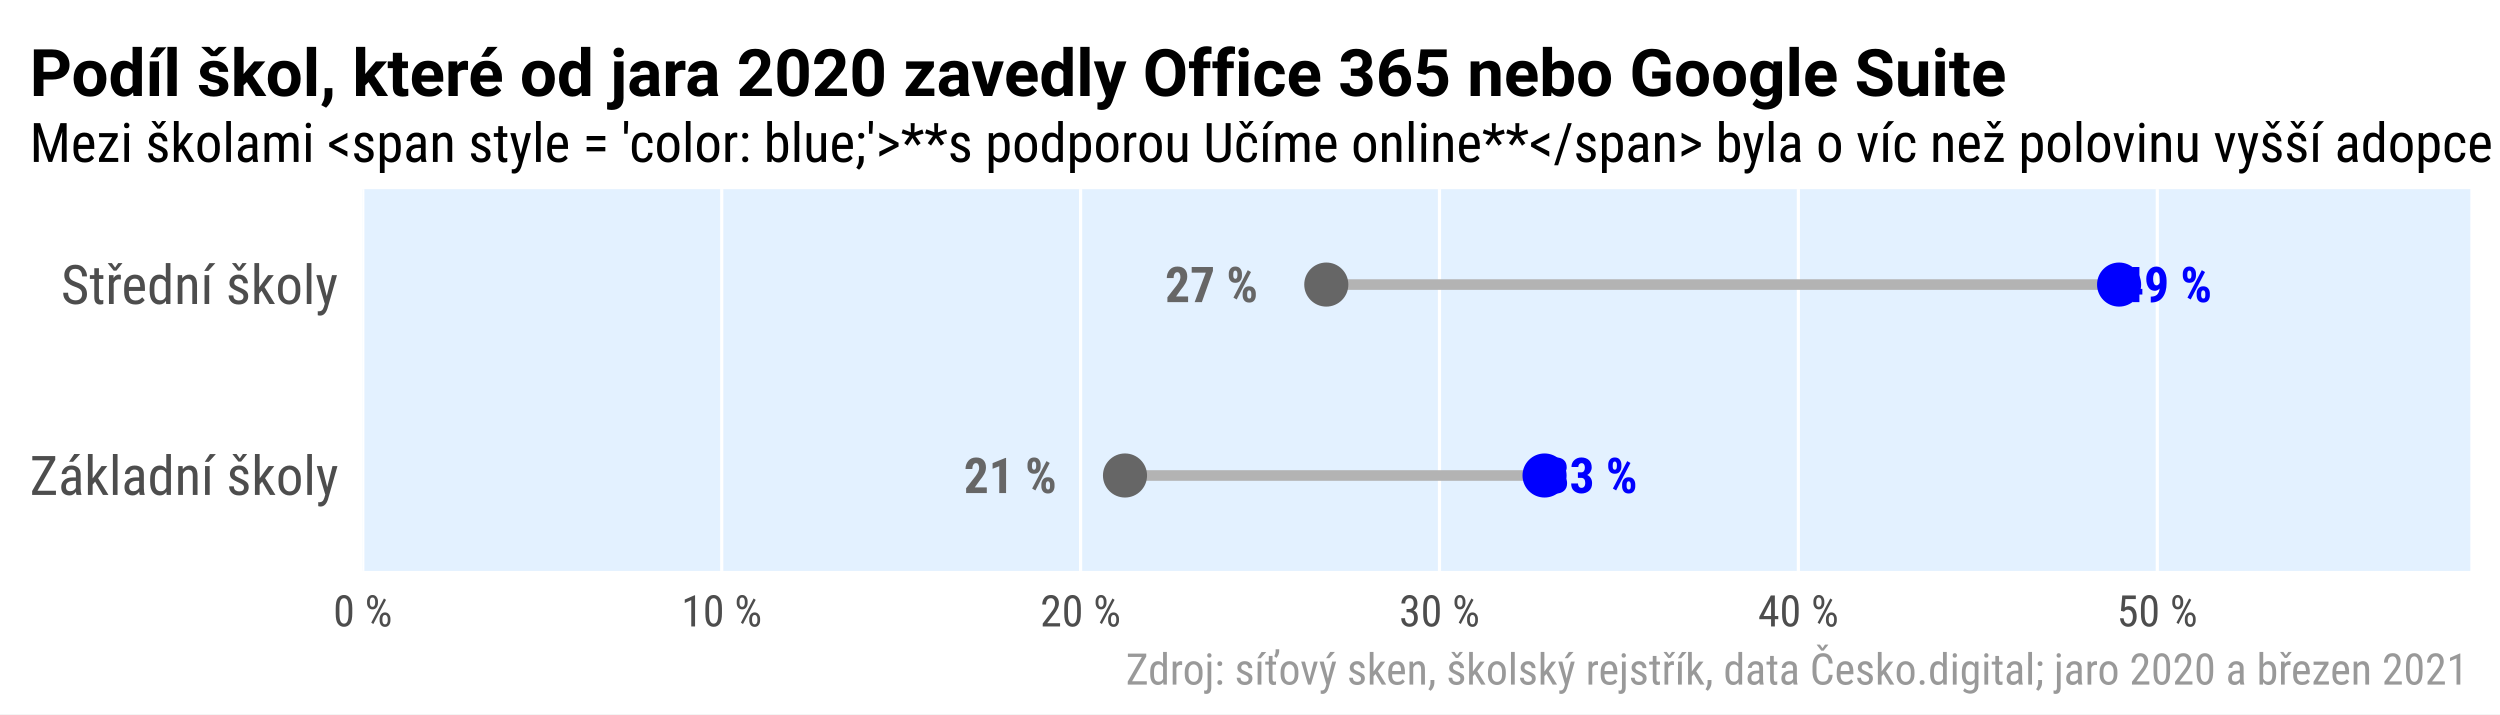
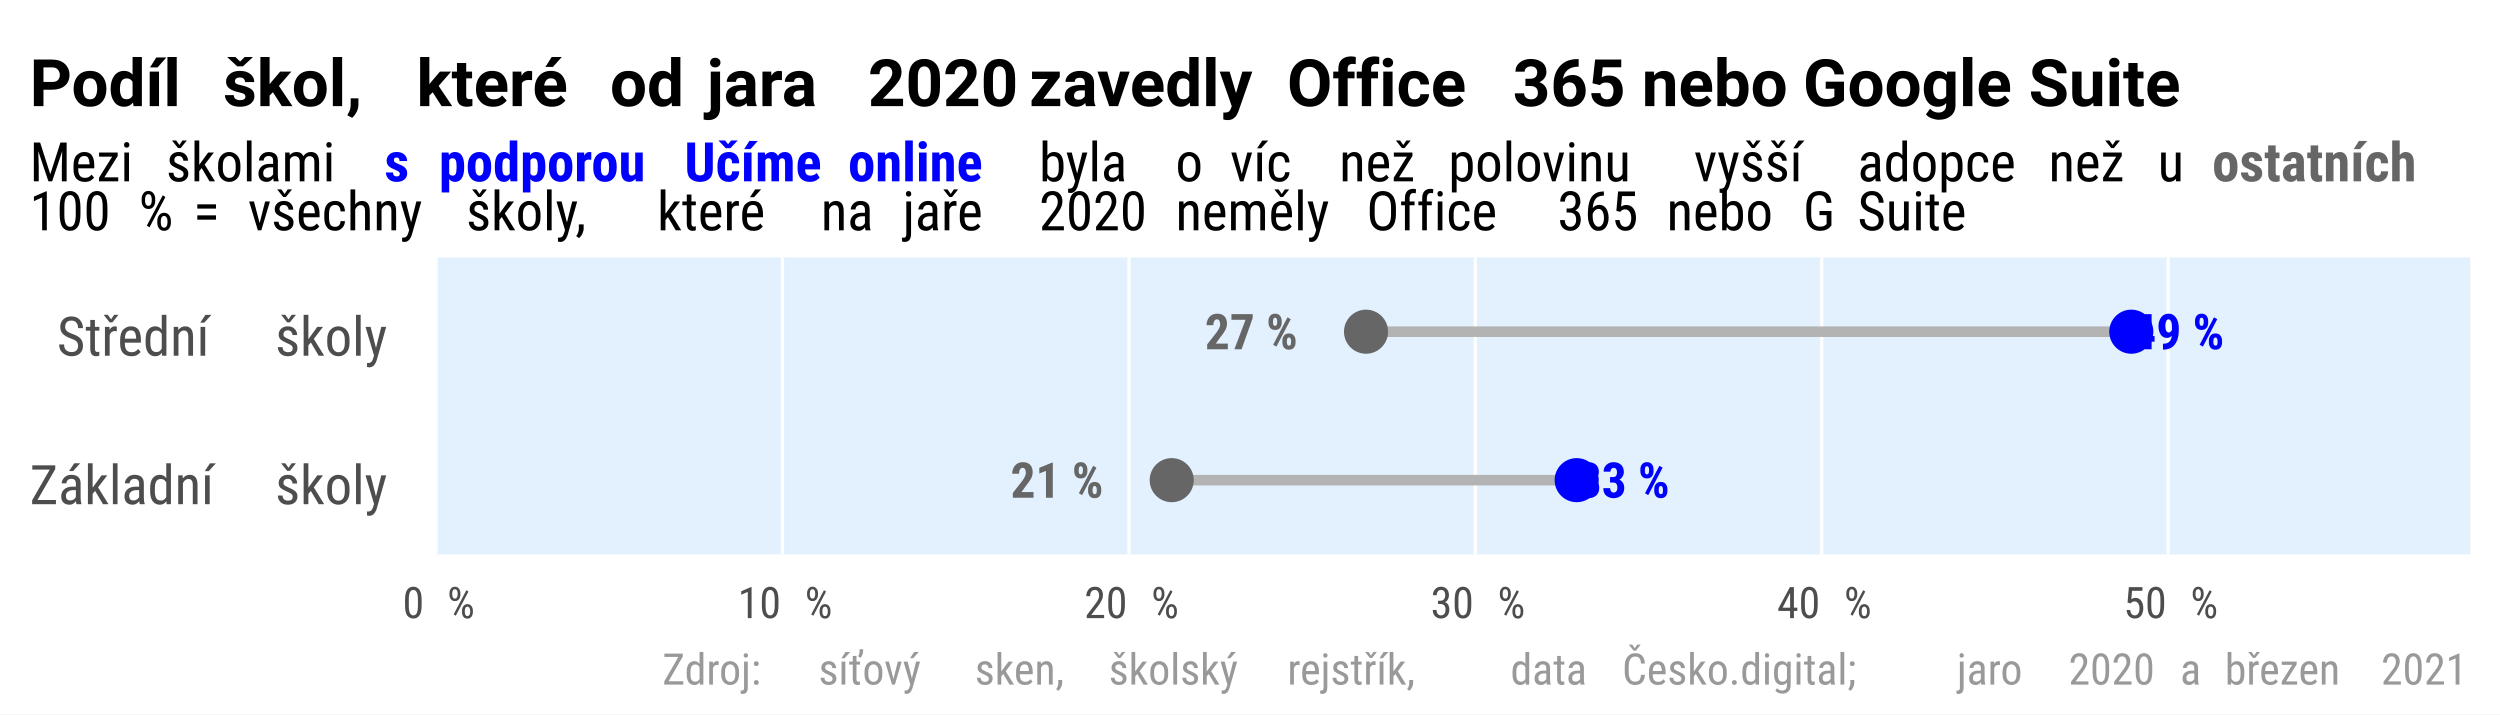
<svg xmlns="http://www.w3.org/2000/svg" viewBox="0 0 504.00 144.00">
  <defs>
    <style type="text/css">
    line, polyline, polygon, path, rect, circle {
      fill: none;
      stroke: #000000;
      stroke-linecap: round;
      stroke-linejoin: round;
      stroke-miterlimit: 10.00;
    }
  </style>
  </defs>
  <rect width="100%" height="100%" style="stroke: none; fill: #FFFFFF;" />
  <defs>
-     <clipPath id="cpNzMuMTR8NDk4LjAyfDExNS4xMHwzOC4xMw==">
-       <rect x="73.14" y="38.13" width="424.88" height="76.97" />
+     <clipPath id="cpODcuOTF8NDk4LjAyfDExMS43N3w1MS45MA==">
+       <rect x="87.91" y="51.90" width="410.11" height="59.87" />
    </clipPath>
  </defs>
-   <rect x="73.14" y="38.13" width="424.88" height="76.97" style="stroke-width: 1.07; stroke: none; fill: #E3F1FF;" clip-path="url(#cpNzMuMTR8NDk4LjAyfDExNS4xMHwzOC4xMw==)" />
-   <polyline points="73.14,115.10 73.14,38.13 " style="stroke-width: 0.64; stroke: #FFFFFF; stroke-linecap: butt;" clip-path="url(#cpNzMuMTR8NDk4LjAyfDExNS4xMHwzOC4xMw==)" />
-   <polyline points="145.50,115.10 145.50,38.13 " style="stroke-width: 0.64; stroke: #FFFFFF; stroke-linecap: butt;" clip-path="url(#cpNzMuMTR8NDk4LjAyfDExNS4xMHwzOC4xMw==)" />
-   <polyline points="217.85,115.10 217.85,38.13 " style="stroke-width: 0.64; stroke: #FFFFFF; stroke-linecap: butt;" clip-path="url(#cpNzMuMTR8NDk4LjAyfDExNS4xMHwzOC4xMw==)" />
-   <polyline points="290.20,115.10 290.20,38.13 " style="stroke-width: 0.64; stroke: #FFFFFF; stroke-linecap: butt;" clip-path="url(#cpNzMuMTR8NDk4LjAyfDExNS4xMHwzOC4xMw==)" />
-   <polyline points="362.55,115.10 362.55,38.13 " style="stroke-width: 0.64; stroke: #FFFFFF; stroke-linecap: butt;" clip-path="url(#cpNzMuMTR8NDk4LjAyfDExNS4xMHwzOC4xMw==)" />
-   <polyline points="434.91,115.10 434.91,38.13 " style="stroke-width: 0.64; stroke: #FFFFFF; stroke-linecap: butt;" clip-path="url(#cpNzMuMTR8NDk4LjAyfDExNS4xMHwzOC4xMw==)" />
-   <line x1="427.21" y1="57.37" x2="267.38" y2="57.37" style="stroke-width: 2.13; stroke: #B3B3B3; stroke-linecap: butt;" clip-path="url(#cpNzMuMTR8NDk4LjAyfDExNS4xMHwzOC4xMw==)" />
-   <line x1="311.38" y1="95.86" x2="226.80" y2="95.86" style="stroke-width: 2.13; stroke: #B3B3B3; stroke-linecap: butt;" clip-path="url(#cpNzMuMTR8NDk4LjAyfDExNS4xMHwzOC4xMw==)" />
-   <circle cx="267.38" cy="57.37" r="4.09" style="stroke-width: 0.71; stroke: #666666; fill: #666666;" clip-path="url(#cpNzMuMTR8NDk4LjAyfDExNS4xMHwzOC4xMw==)" />
-   <circle cx="226.80" cy="95.86" r="4.09" style="stroke-width: 0.71; stroke: #666666; fill: #666666;" clip-path="url(#cpNzMuMTR8NDk4LjAyfDExNS4xMHwzOC4xMw==)" />
-   <circle cx="427.21" cy="57.37" r="4.09" style="stroke-width: 0.71; stroke: #0000FF; fill: #0000FF;" clip-path="url(#cpNzMuMTR8NDk4LjAyfDExNS4xMHwzOC4xMw==)" />
-   <circle cx="311.38" cy="95.86" r="4.09" style="stroke-width: 0.71; stroke: #0000FF; fill: #0000FF;" clip-path="url(#cpNzMuMTR8NDk4LjAyfDExNS4xMHwzOC4xMw==)" />
-   <g clip-path="url(#cpNzMuMTR8NDk4LjAyfDExNS4xMHwzOC4xMw==)">
-     <text x="234.88" y="60.91" style="font-size: 9.96px; font-weight: bold; fill: #666666; font-family: Roboto Condensed;" textLength="32.50px" lengthAdjust="spacingAndGlyphs">   27 %   </text>
-   </g>
-   <g clip-path="url(#cpNzMuMTR8NDk4LjAyfDExNS4xMHwzOC4xMw==)">
-     <text x="194.30" y="99.40" style="font-size: 9.96px; font-weight: bold; fill: #666666; font-family: Roboto Condensed;" textLength="32.50px" lengthAdjust="spacingAndGlyphs">   21 %   </text>
-   </g>
-   <g clip-path="url(#cpNzMuMTR8NDk4LjAyfDExNS4xMHwzOC4xMw==)">
-     <text x="427.21" y="60.91" style="font-size: 9.96px; font-weight: bold; fill: #0000FF; font-family: Roboto Condensed;" textLength="32.50px" lengthAdjust="spacingAndGlyphs">   49 %   </text>
-   </g>
-   <g clip-path="url(#cpNzMuMTR8NDk4LjAyfDExNS4xMHwzOC4xMw==)">
-     <text x="311.38" y="99.40" style="font-size: 9.96px; font-weight: bold; fill: #0000FF; font-family: Roboto Condensed;" textLength="32.50px" lengthAdjust="spacingAndGlyphs">   33 %   </text>
+   <rect x="87.91" y="51.90" width="410.11" height="59.87" style="stroke-width: 1.07; stroke: none; fill: #E3F1FF;" clip-path="url(#cpODcuOTF8NDk4LjAyfDExMS43N3w1MS45MA==)" />
+   <polyline points="87.91,111.77 87.91,51.90 " style="stroke-width: 0.64; stroke: #FFFFFF; stroke-linecap: butt;" clip-path="url(#cpODcuOTF8NDk4LjAyfDExMS43N3w1MS45MA==)" />
+   <polyline points="157.75,111.77 157.75,51.90 " style="stroke-width: 0.64; stroke: #FFFFFF; stroke-linecap: butt;" clip-path="url(#cpODcuOTF8NDk4LjAyfDExMS43N3w1MS45MA==)" />
+   <polyline points="227.59,111.77 227.59,51.90 " style="stroke-width: 0.64; stroke: #FFFFFF; stroke-linecap: butt;" clip-path="url(#cpODcuOTF8NDk4LjAyfDExMS43N3w1MS45MA==)" />
+   <polyline points="297.42,111.77 297.42,51.90 " style="stroke-width: 0.64; stroke: #FFFFFF; stroke-linecap: butt;" clip-path="url(#cpODcuOTF8NDk4LjAyfDExMS43N3w1MS45MA==)" />
+   <polyline points="367.26,111.77 367.26,51.90 " style="stroke-width: 0.64; stroke: #FFFFFF; stroke-linecap: butt;" clip-path="url(#cpODcuOTF8NDk4LjAyfDExMS43N3w1MS45MA==)" />
+   <polyline points="437.10,111.77 437.10,51.90 " style="stroke-width: 0.64; stroke: #FFFFFF; stroke-linecap: butt;" clip-path="url(#cpODcuOTF8NDk4LjAyfDExMS43N3w1MS45MA==)" />
+   <line x1="429.67" y1="66.87" x2="275.39" y2="66.87" style="stroke-width: 2.13; stroke: #B3B3B3; stroke-linecap: butt;" clip-path="url(#cpODcuOTF8NDk4LjAyfDExMS43N3w1MS45MA==)" />
+   <line x1="317.86" y1="96.80" x2="236.22" y2="96.80" style="stroke-width: 2.13; stroke: #B3B3B3; stroke-linecap: butt;" clip-path="url(#cpODcuOTF8NDk4LjAyfDExMS43N3w1MS45MA==)" />
+   <circle cx="275.39" cy="66.87" r="4.09" style="stroke-width: 0.71; stroke: #666666; fill: #666666;" clip-path="url(#cpODcuOTF8NDk4LjAyfDExMS43N3w1MS45MA==)" />
+   <circle cx="236.22" cy="96.80" r="4.09" style="stroke-width: 0.71; stroke: #666666; fill: #666666;" clip-path="url(#cpODcuOTF8NDk4LjAyfDExMS43N3w1MS45MA==)" />
+   <circle cx="429.67" cy="66.87" r="4.09" style="stroke-width: 0.71; stroke: #0000FF; fill: #0000FF;" clip-path="url(#cpODcuOTF8NDk4LjAyfDExMS43N3w1MS45MA==)" />
+   <circle cx="317.86" cy="96.80" r="4.09" style="stroke-width: 0.71; stroke: #0000FF; fill: #0000FF;" clip-path="url(#cpODcuOTF8NDk4LjAyfDExMS43N3w1MS45MA==)" />
+   <g clip-path="url(#cpODcuOTF8NDk4LjAyfDExMS43N3w1MS45MA==)">
+     <text x="242.89" y="70.41" style="font-size: 9.96px; font-weight: bold; fill: #666666; font-family: Roboto Condensed;" textLength="32.50px" lengthAdjust="spacingAndGlyphs">   27 %   </text>
+   </g>
+   <g clip-path="url(#cpODcuOTF8NDk4LjAyfDExMS43N3w1MS45MA==)">
+     <text x="203.72" y="100.34" style="font-size: 9.96px; font-weight: bold; fill: #666666; font-family: Roboto Condensed;" textLength="32.50px" lengthAdjust="spacingAndGlyphs">   21 %   </text>
+   </g>
+   <g clip-path="url(#cpODcuOTF8NDk4LjAyfDExMS43N3w1MS45MA==)">
+     <text x="429.67" y="70.41" style="font-size: 9.96px; font-weight: bold; fill: #0000FF; font-family: Roboto Condensed;" textLength="32.50px" lengthAdjust="spacingAndGlyphs">   49 %   </text>
+   </g>
+   <g clip-path="url(#cpODcuOTF8NDk4LjAyfDExMS43N3w1MS45MA==)">
+     <text x="317.86" y="100.34" style="font-size: 9.96px; font-weight: bold; fill: #0000FF; font-family: Roboto Condensed;" textLength="32.50px" lengthAdjust="spacingAndGlyphs">   33 %   </text>
  </g>
  <defs>
    <clipPath id="cpMC4wMHw1MDQuMDB8MTQ0LjAwfDAuMDA=">
      <rect x="0.00" y="0.00" width="504.00" height="144.00" />
    </clipPath>
  </defs>
  <g clip-path="url(#cpMC4wMHw1MDQuMDB8MTQ0LjAwfDAuMDA=)">
-     <text x="5.98" y="99.77" style="font-size: 11.00px; fill: #4D4D4D; font-family: Roboto Condensed;" textLength="62.23px" lengthAdjust="spacingAndGlyphs">Základní školy</text>
-   </g>
-   <g clip-path="url(#cpMC4wMHw1MDQuMDB8MTQ0LjAwfDAuMDA=)">
-     <text x="12.29" y="61.28" style="font-size: 11.00px; fill: #4D4D4D; font-family: Roboto Condensed;" textLength="55.92px" lengthAdjust="spacingAndGlyphs">Střední školy</text>
-   </g>
-   <g clip-path="url(#cpMC4wMHw1MDQuMDB8MTQ0LjAwfDAuMDA=)">
-     <text x="67.18" y="126.29" style="font-size: 8.80px; fill: #4D4D4D; font-family: Roboto Condensed;" textLength="11.93px" lengthAdjust="spacingAndGlyphs">0 %</text>
-   </g>
-   <g clip-path="url(#cpMC4wMHw1MDQuMDB8MTQ0LjAwfDAuMDA=)">
-     <text x="137.36" y="126.29" style="font-size: 8.80px; fill: #4D4D4D; font-family: Roboto Condensed;" textLength="16.27px" lengthAdjust="spacingAndGlyphs">10 %</text>
-   </g>
-   <g clip-path="url(#cpMC4wMHw1MDQuMDB8MTQ0LjAwfDAuMDA=)">
-     <text x="209.71" y="126.29" style="font-size: 8.80px; fill: #4D4D4D; font-family: Roboto Condensed;" textLength="16.27px" lengthAdjust="spacingAndGlyphs">20 %</text>
-   </g>
-   <g clip-path="url(#cpMC4wMHw1MDQuMDB8MTQ0LjAwfDAuMDA=)">
-     <text x="282.07" y="126.29" style="font-size: 8.80px; fill: #4D4D4D; font-family: Roboto Condensed;" textLength="16.27px" lengthAdjust="spacingAndGlyphs">30 %</text>
-   </g>
-   <g clip-path="url(#cpMC4wMHw1MDQuMDB8MTQ0LjAwfDAuMDA=)">
-     <text x="354.42" y="126.29" style="font-size: 8.80px; fill: #4D4D4D; font-family: Roboto Condensed;" textLength="16.27px" lengthAdjust="spacingAndGlyphs">40 %</text>
-   </g>
-   <g clip-path="url(#cpMC4wMHw1MDQuMDB8MTQ0LjAwfDAuMDA=)">
-     <text x="426.77" y="126.29" style="font-size: 8.80px; fill: #4D4D4D; font-family: Roboto Condensed;" textLength="16.27px" lengthAdjust="spacingAndGlyphs">50 %</text>
-   </g>
-   <g clip-path="url(#cpMC4wMHw1MDQuMDB8MTQ0LjAwfDAuMDA=)">
-     <text x="5.98" y="32.65" style="font-size: 11.00px; font-family: Roboto Condensed;" textLength="1101.10px" lengthAdjust="spacingAndGlyphs">Mezi školami &lt;span style =  'color: blue;'&gt;**s podporou Učíme online**&lt;/span&gt; byla o víc než polovinu vyšší adopce než u &lt;span style = 'color: #666666;'&gt;**ostatních**&lt;/span&gt;&lt;br /&gt;100 % = všechny školy, které na jaře 2020 neměly Office 365 nebo G Suite</text>
-   </g>
-   <g clip-path="url(#cpMC4wMHw1MDQuMDB8MTQ0LjAwfDAuMDA=)">
-     <text x="5.98" y="19.35" style="font-size: 13.20px; font-weight: bold; font-family: Roboto;" textLength="398.98px" lengthAdjust="spacingAndGlyphs">Podíl škol, které od jara 2020 zavedly Office 365 nebo Google Suite</text>
-   </g>
-   <g clip-path="url(#cpMC4wMHw1MDQuMDB8MTQ0LjAwfDAuMDA=)">
-     <text x="226.96" y="138.02" style="font-size: 8.80px; fill: #999999; font-family: Roboto Condensed;" textLength="271.06px" lengthAdjust="spacingAndGlyphs">Zdroj: síťový sken, školský rejstřík, data Česko.digital; jaro 2020 a březen 2021</text>
+     <text x="5.98" y="101.64" style="font-size: 11.00px; fill: #4D4D4D; font-family: Roboto Condensed;" textLength="37.12px" lengthAdjust="spacingAndGlyphs">Základní</text>
+   </g>
+   <g clip-path="url(#cpMC4wMHw1MDQuMDB8MTQ0LjAwfDAuMDA=)">
+     <text x="55.48" y="101.64" style="font-size: 11.00px; fill: #4D4D4D; font-family: Roboto Condensed;" textLength="22.59px" lengthAdjust="spacingAndGlyphs">školy</text>
+   </g>
+   <g clip-path="url(#cpMC4wMHw1MDQuMDB8MTQ0LjAwfDAuMDA=)">
+     <text x="11.48" y="71.71" style="font-size: 11.00px; fill: #4D4D4D; font-family: Roboto Condensed;" textLength="30.81px" lengthAdjust="spacingAndGlyphs">Střední</text>
+   </g>
+   <g clip-path="url(#cpMC4wMHw1MDQuMDB8MTQ0LjAwfDAuMDA=)">
+     <text x="55.48" y="71.71" style="font-size: 11.00px; fill: #4D4D4D; font-family: Roboto Condensed;" textLength="22.59px" lengthAdjust="spacingAndGlyphs">školy</text>
+   </g>
+   <g clip-path="url(#cpMC4wMHw1MDQuMDB8MTQ0LjAwfDAuMDA=)">
+     <text x="81.16" y="124.62" style="font-size: 8.80px; fill: #4D4D4D; font-family: Roboto Condensed;" textLength="4.34px" lengthAdjust="spacingAndGlyphs">0</text>
+   </g>
+   <g clip-path="url(#cpMC4wMHw1MDQuMDB8MTQ0LjAwfDAuMDA=)">
+     <text x="90.16" y="124.62" style="font-size: 8.80px; fill: #4D4D4D; font-family: Roboto Condensed;" textLength="5.57px" lengthAdjust="spacingAndGlyphs">%</text>
+   </g>
+   <g clip-path="url(#cpMC4wMHw1MDQuMDB8MTQ0LjAwfDAuMDA=)">
+     <text x="148.75" y="124.62" style="font-size: 8.80px; fill: #4D4D4D; font-family: Roboto Condensed;" textLength="8.69px" lengthAdjust="spacingAndGlyphs">10</text>
+   </g>
+   <g clip-path="url(#cpMC4wMHw1MDQuMDB8MTQ0LjAwfDAuMDA=)">
+     <text x="162.25" y="124.62" style="font-size: 8.80px; fill: #4D4D4D; font-family: Roboto Condensed;" textLength="5.57px" lengthAdjust="spacingAndGlyphs">%</text>
+   </g>
+   <g clip-path="url(#cpMC4wMHw1MDQuMDB8MTQ0LjAwfDAuMDA=)">
+     <text x="218.59" y="124.62" style="font-size: 8.80px; fill: #4D4D4D; font-family: Roboto Condensed;" textLength="8.69px" lengthAdjust="spacingAndGlyphs">20</text>
+   </g>
+   <g clip-path="url(#cpMC4wMHw1MDQuMDB8MTQ0LjAwfDAuMDA=)">
+     <text x="232.09" y="124.62" style="font-size: 8.80px; fill: #4D4D4D; font-family: Roboto Condensed;" textLength="5.57px" lengthAdjust="spacingAndGlyphs">%</text>
+   </g>
+   <g clip-path="url(#cpMC4wMHw1MDQuMDB8MTQ0LjAwfDAuMDA=)">
+     <text x="288.42" y="124.62" style="font-size: 8.80px; fill: #4D4D4D; font-family: Roboto Condensed;" textLength="8.69px" lengthAdjust="spacingAndGlyphs">30</text>
+   </g>
+   <g clip-path="url(#cpMC4wMHw1MDQuMDB8MTQ0LjAwfDAuMDA=)">
+     <text x="301.92" y="124.62" style="font-size: 8.80px; fill: #4D4D4D; font-family: Roboto Condensed;" textLength="5.57px" lengthAdjust="spacingAndGlyphs">%</text>
+   </g>
+   <g clip-path="url(#cpMC4wMHw1MDQuMDB8MTQ0LjAwfDAuMDA=)">
+     <text x="358.26" y="124.62" style="font-size: 8.80px; fill: #4D4D4D; font-family: Roboto Condensed;" textLength="8.69px" lengthAdjust="spacingAndGlyphs">40</text>
+   </g>
+   <g clip-path="url(#cpMC4wMHw1MDQuMDB8MTQ0LjAwfDAuMDA=)">
+     <text x="371.76" y="124.62" style="font-size: 8.80px; fill: #4D4D4D; font-family: Roboto Condensed;" textLength="5.57px" lengthAdjust="spacingAndGlyphs">%</text>
+   </g>
+   <g clip-path="url(#cpMC4wMHw1MDQuMDB8MTQ0LjAwfDAuMDA=)">
+     <text x="428.10" y="124.62" style="font-size: 8.80px; fill: #4D4D4D; font-family: Roboto Condensed;" textLength="8.69px" lengthAdjust="spacingAndGlyphs">50</text>
+   </g>
+   <g clip-path="url(#cpMC4wMHw1MDQuMDB8MTQ0LjAwfDAuMDA=)">
+     <text x="441.60" y="124.62" style="font-size: 8.80px; fill: #4D4D4D; font-family: Roboto Condensed;" textLength="5.57px" lengthAdjust="spacingAndGlyphs">%</text>
+   </g>
+   <g clip-path="url(#cpMC4wMHw1MDQuMDB8MTQ0LjAwfDAuMDA=)">
+     <text x="5.98" y="36.56" style="font-size: 11.00px; font-family: Roboto Condensed;" textLength="20.81px" lengthAdjust="spacingAndGlyphs">Mezi</text>
+   </g>
+   <g clip-path="url(#cpMC4wMHw1MDQuMDB8MTQ0LjAwfDAuMDA=)">
+     <text x="33.48" y="36.56" style="font-size: 11.00px; font-family: Roboto Condensed;" textLength="34.07px" lengthAdjust="spacingAndGlyphs">školami</text>
+   </g>
+   <g clip-path="url(#cpMC4wMHw1MDQuMDB8MTQ0LjAwfDAuMDA=)">
+     <text x="77.48" y="36.56" style="font-size: 11.00px; font-weight: bold; fill: #0000FF; font-family: Roboto Condensed;" textLength="5.00px" lengthAdjust="spacingAndGlyphs">s</text>
+   </g>
+   <g clip-path="url(#cpMC4wMHw1MDQuMDB8MTQ0LjAwfDAuMDA=)">
+     <text x="88.48" y="36.56" style="font-size: 11.00px; font-weight: bold; fill: #0000FF; font-family: Roboto Condensed;" textLength="41.82px" lengthAdjust="spacingAndGlyphs">podporou</text>
+   </g>
+   <g clip-path="url(#cpMC4wMHw1MDQuMDB8MTQ0LjAwfDAuMDA=)">
+     <text x="137.98" y="36.56" style="font-size: 11.00px; font-weight: bold; fill: #0000FF; font-family: Roboto Condensed;" textLength="27.65px" lengthAdjust="spacingAndGlyphs">Učíme</text>
+   </g>
+   <g clip-path="url(#cpMC4wMHw1MDQuMDB8MTQ0LjAwfDAuMDA=)">
+     <text x="170.98" y="36.56" style="font-size: 11.00px; font-weight: bold; fill: #0000FF; font-family: Roboto Condensed;" textLength="27.11px" lengthAdjust="spacingAndGlyphs">online</text>
+   </g>
+   <g clip-path="url(#cpMC4wMHw1MDQuMDB8MTQ0LjAwfDAuMDA=)">
+     <text x="209.48" y="36.56" style="font-size: 11.00px; font-family: Roboto Condensed;" textLength="17.79px" lengthAdjust="spacingAndGlyphs">byla</text>
+   </g>
+   <g clip-path="url(#cpMC4wMHw1MDQuMDB8MTQ0LjAwfDAuMDA=)">
+     <text x="236.98" y="36.56" style="font-size: 11.00px; font-family: Roboto Condensed;" textLength="5.52px" lengthAdjust="spacingAndGlyphs">o</text>
+   </g>
+   <g clip-path="url(#cpMC4wMHw1MDQuMDB8MTQ0LjAwfDAuMDA=)">
+     <text x="247.98" y="36.56" style="font-size: 11.00px; font-family: Roboto Condensed;" textLength="12.37px" lengthAdjust="spacingAndGlyphs">víc</text>
+   </g>
+   <g clip-path="url(#cpMC4wMHw1MDQuMDB8MTQ0LjAwfDAuMDA=)">
+     <text x="269.98" y="36.56" style="font-size: 11.00px; font-family: Roboto Condensed;" textLength="15.30px" lengthAdjust="spacingAndGlyphs">než</text>
+   </g>
+   <g clip-path="url(#cpMC4wMHw1MDQuMDB8MTQ0LjAwfDAuMDA=)">
+     <text x="291.98" y="36.56" style="font-size: 11.00px; font-family: Roboto Condensed;" textLength="36.85px" lengthAdjust="spacingAndGlyphs">polovinu</text>
+   </g>
+   <g clip-path="url(#cpMC4wMHw1MDQuMDB8MTQ0LjAwfDAuMDA=)">
+     <text x="341.48" y="36.56" style="font-size: 11.00px; font-family: Roboto Condensed;" textLength="21.89px" lengthAdjust="spacingAndGlyphs">vyšší</text>
+   </g>
+   <g clip-path="url(#cpMC4wMHw1MDQuMDB8MTQ0LjAwfDAuMDA=)">
+     <text x="374.48" y="36.56" style="font-size: 11.00px; font-family: Roboto Condensed;" textLength="31.90px" lengthAdjust="spacingAndGlyphs">adopce</text>
+   </g>
+   <g clip-path="url(#cpMC4wMHw1MDQuMDB8MTQ0LjAwfDAuMDA=)">
+     <text x="412.98" y="36.56" style="font-size: 11.00px; font-family: Roboto Condensed;" textLength="15.30px" lengthAdjust="spacingAndGlyphs">než</text>
+   </g>
+   <g clip-path="url(#cpMC4wMHw1MDQuMDB8MTQ0LjAwfDAuMDA=)">
+     <text x="434.98" y="36.56" style="font-size: 11.00px; font-family: Roboto Condensed;" textLength="5.32px" lengthAdjust="spacingAndGlyphs">u</text>
+   </g>
+   <g clip-path="url(#cpMC4wMHw1MDQuMDB8MTQ0LjAwfDAuMDA=)">
+     <text x="445.98" y="36.56" style="font-size: 11.00px; font-weight: bold; fill: #666666; font-family: Roboto Condensed;" textLength="41.17px" lengthAdjust="spacingAndGlyphs">ostatních</text>
+   </g>
+   <g clip-path="url(#cpMC4wMHw1MDQuMDB8MTQ0LjAwfDAuMDA=)">
+     <text x="5.98" y="46.43" style="font-size: 11.00px; font-family: Roboto Condensed;" textLength="16.29px" lengthAdjust="spacingAndGlyphs">100</text>
+   </g>
+   <g clip-path="url(#cpMC4wMHw1MDQuMDB8MTQ0LjAwfDAuMDA=)">
+     <text x="27.98" y="46.43" style="font-size: 11.00px; font-family: Roboto Condensed;" textLength="6.96px" lengthAdjust="spacingAndGlyphs">%</text>
+   </g>
+   <g clip-path="url(#cpMC4wMHw1MDQuMDB8MTQ0LjAwfDAuMDA=)">
+     <text x="38.98" y="46.43" style="font-size: 11.00px; font-family: Roboto Condensed;" textLength="5.27px" lengthAdjust="spacingAndGlyphs">=</text>
+   </g>
+   <g clip-path="url(#cpMC4wMHw1MDQuMDB8MTQ0LjAwfDAuMDA=)">
+     <text x="49.98" y="46.43" style="font-size: 11.00px; font-family: Roboto Condensed;" textLength="35.16px" lengthAdjust="spacingAndGlyphs">všechny</text>
+   </g>
+   <g clip-path="url(#cpMC4wMHw1MDQuMDB8MTQ0LjAwfDAuMDA=)">
+     <text x="93.98" y="46.43" style="font-size: 11.00px; font-family: Roboto Condensed;" textLength="24.75px" lengthAdjust="spacingAndGlyphs">školy,</text>
+   </g>
+   <g clip-path="url(#cpMC4wMHw1MDQuMDB8MTQ0LjAwfDAuMDA=)">
+     <text x="132.48" y="46.43" style="font-size: 11.00px; font-family: Roboto Condensed;" textLength="21.85px" lengthAdjust="spacingAndGlyphs">které</text>
+   </g>
+   <g clip-path="url(#cpMC4wMHw1MDQuMDB8MTQ0LjAwfDAuMDA=)">
+     <text x="165.48" y="46.43" style="font-size: 11.00px; font-family: Roboto Condensed;" textLength="10.59px" lengthAdjust="spacingAndGlyphs">na</text>
+   </g>
+   <g clip-path="url(#cpMC4wMHw1MDQuMDB8MTQ0LjAwfDAuMDA=)">
+     <text x="181.98" y="46.43" style="font-size: 11.00px; font-family: Roboto Condensed;" textLength="16.23px" lengthAdjust="spacingAndGlyphs">jaře</text>
+   </g>
+   <g clip-path="url(#cpMC4wMHw1MDQuMDB8MTQ0LjAwfDAuMDA=)">
+     <text x="209.48" y="46.43" style="font-size: 11.00px; font-family: Roboto Condensed;" textLength="21.72px" lengthAdjust="spacingAndGlyphs">2020</text>
+   </g>
+   <g clip-path="url(#cpMC4wMHw1MDQuMDB8MTQ0LjAwfDAuMDA=)">
+     <text x="236.98" y="46.43" style="font-size: 11.00px; font-family: Roboto Condensed;" textLength="31.00px" lengthAdjust="spacingAndGlyphs">neměly</text>
+   </g>
+   <g clip-path="url(#cpMC4wMHw1MDQuMDB8MTQ0LjAwfDAuMDA=)">
+     <text x="275.48" y="46.43" style="font-size: 11.00px; font-family: Roboto Condensed;" textLength="26.32px" lengthAdjust="spacingAndGlyphs">Office</text>
+   </g>
+   <g clip-path="url(#cpMC4wMHw1MDQuMDB8MTQ0LjAwfDAuMDA=)">
+     <text x="313.98" y="46.43" style="font-size: 11.00px; font-family: Roboto Condensed;" textLength="16.29px" lengthAdjust="spacingAndGlyphs">365</text>
+   </g>
+   <g clip-path="url(#cpMC4wMHw1MDQuMDB8MTQ0LjAwfDAuMDA=)">
+     <text x="335.98" y="46.43" style="font-size: 11.00px; font-family: Roboto Condensed;" textLength="21.42px" lengthAdjust="spacingAndGlyphs">nebo</text>
+   </g>
+   <g clip-path="url(#cpMC4wMHw1MDQuMDB8MTQ0LjAwfDAuMDA=)">
+     <text x="363.48" y="46.43" style="font-size: 11.00px; font-family: Roboto Condensed;" textLength="6.50px" lengthAdjust="spacingAndGlyphs">G</text>
+   </g>
+   <g clip-path="url(#cpMC4wMHw1MDQuMDB8MTQ0LjAwfDAuMDA=)">
+     <text x="374.48" y="46.43" style="font-size: 11.00px; font-family: Roboto Condensed;" textLength="21.94px" lengthAdjust="spacingAndGlyphs">Suite</text>
+   </g>
+   <g clip-path="url(#cpMC4wMHw1MDQuMDB8MTQ0LjAwfDAuMDA=)">
+     <text x="5.98" y="21.40" style="font-size: 13.20px; font-weight: bold; font-family: Roboto;" textLength="30.53px" lengthAdjust="spacingAndGlyphs">Podíl</text>
+   </g>
+   <g clip-path="url(#cpMC4wMHw1MDQuMDB8MTQ0LjAwfDAuMDA=)">
+     <text x="44.98" y="21.40" style="font-size: 13.20px; font-weight: bold; font-family: Roboto;" textLength="28.02px" lengthAdjust="spacingAndGlyphs">škol,</text>
+   </g>
+   <g clip-path="url(#cpMC4wMHw1MDQuMDB8MTQ0LjAwfDAuMDA=)">
+     <text x="83.98" y="21.40" style="font-size: 13.20px; font-weight: bold; font-family: Roboto;" textLength="30.60px" lengthAdjust="spacingAndGlyphs">které</text>
+   </g>
+   <g clip-path="url(#cpMC4wMHw1MDQuMDB8MTQ0LjAwfDAuMDA=)">
+     <text x="122.98" y="21.40" style="font-size: 13.20px; font-weight: bold; font-family: Roboto;" textLength="14.90px" lengthAdjust="spacingAndGlyphs">od</text>
+   </g>
+   <g clip-path="url(#cpMC4wMHw1MDQuMDB8MTQ0LjAwfDAuMDA=)">
+     <text x="142.48" y="21.40" style="font-size: 13.20px; font-weight: bold; font-family: Roboto;" textLength="22.40px" lengthAdjust="spacingAndGlyphs">jara</text>
+   </g>
+   <g clip-path="url(#cpMC4wMHw1MDQuMDB8MTQ0LjAwfDAuMDA=)">
+     <text x="174.98" y="21.40" style="font-size: 13.20px; font-weight: bold; font-family: Roboto;" textLength="30.29px" lengthAdjust="spacingAndGlyphs">2020</text>
+   </g>
+   <g clip-path="url(#cpMC4wMHw1MDQuMDB8MTQ0LjAwfDAuMDA=)">
+     <text x="207.48" y="21.40" style="font-size: 13.20px; font-weight: bold; font-family: Roboto;" textLength="45.16px" lengthAdjust="spacingAndGlyphs">zavedly</text>
+   </g>
+   <g clip-path="url(#cpMC4wMHw1MDQuMDB8MTQ0LjAwfDAuMDA=)">
+     <text x="259.48" y="21.40" style="font-size: 13.20px; font-weight: bold; font-family: Roboto;" textLength="36.09px" lengthAdjust="spacingAndGlyphs">Office</text>
+   </g>
+   <g clip-path="url(#cpMC4wMHw1MDQuMDB8MTQ0LjAwfDAuMDA=)">
+     <text x="304.98" y="21.40" style="font-size: 13.20px; font-weight: bold; font-family: Roboto;" textLength="22.72px" lengthAdjust="spacingAndGlyphs">365</text>
+   </g>
+   <g clip-path="url(#cpMC4wMHw1MDQuMDB8MTQ0LjAwfDAuMDA=)">
+     <text x="330.98" y="21.40" style="font-size: 13.20px; font-weight: bold; font-family: Roboto;" textLength="29.42px" lengthAdjust="spacingAndGlyphs">nebo</text>
+   </g>
+   <g clip-path="url(#cpMC4wMHw1MDQuMDB8MTQ0LjAwfDAuMDA=)">
+     <text x="363.48" y="21.40" style="font-size: 13.20px; font-weight: bold; font-family: Roboto;" textLength="42.09px" lengthAdjust="spacingAndGlyphs">Google</text>
+   </g>
+   <g clip-path="url(#cpMC4wMHw1MDQuMDB8MTQ0LjAwfDAuMDA=)">
+     <text x="408.98" y="21.40" style="font-size: 13.20px; font-weight: bold; font-family: Roboto;" textLength="30.60px" lengthAdjust="spacingAndGlyphs">Suite</text>
+   </g>
+   <g clip-path="url(#cpMC4wMHw1MDQuMDB8MTQ0LjAwfDAuMDA=)">
+     <text x="133.52" y="138.02" style="font-size: 8.80px; fill: #999999; font-family: Roboto Condensed;" textLength="20.08px" lengthAdjust="spacingAndGlyphs">Zdroj:</text>
+   </g>
+   <g clip-path="url(#cpMC4wMHw1MDQuMDB8MTQ0LjAwfDAuMDA=)">
+     <text x="165.02" y="138.02" style="font-size: 8.80px; fill: #999999; font-family: Roboto Condensed;" textLength="20.69px" lengthAdjust="spacingAndGlyphs">síťový</text>
+   </g>
+   <g clip-path="url(#cpMC4wMHw1MDQuMDB8MTQ0LjAwfDAuMDA=)">
+     <text x="196.52" y="138.02" style="font-size: 8.80px; fill: #999999; font-family: Roboto Condensed;" textLength="18.08px" lengthAdjust="spacingAndGlyphs">sken,</text>
+   </g>
+   <g clip-path="url(#cpMC4wMHw1MDQuMDB8MTQ0LjAwfDAuMDA=)">
+     <text x="223.52" y="138.02" style="font-size: 8.80px; fill: #999999; font-family: Roboto Condensed;" textLength="26.05px" lengthAdjust="spacingAndGlyphs">školský</text>
+   </g>
+   <g clip-path="url(#cpMC4wMHw1MDQuMDB8MTQ0LjAwfDAuMDA=)">
+     <text x="259.52" y="138.02" style="font-size: 8.80px; fill: #999999; font-family: Roboto Condensed;" textLength="25.81px" lengthAdjust="spacingAndGlyphs">rejstřík,</text>
+   </g>
+   <g clip-path="url(#cpMC4wMHw1MDQuMDB8MTQ0LjAwfDAuMDA=)">
+     <text x="304.52" y="138.02" style="font-size: 8.80px; fill: #999999; font-family: Roboto Condensed;" textLength="15.40px" lengthAdjust="spacingAndGlyphs">data</text>
+   </g>
+   <g clip-path="url(#cpMC4wMHw1MDQuMDB8MTQ0LjAwfDAuMDA=)">
+     <text x="327.02" y="138.02" style="font-size: 8.80px; fill: #999999; font-family: Roboto Condensed;" textLength="47.16px" lengthAdjust="spacingAndGlyphs">Česko.digital;</text>
+   </g>
+   <g clip-path="url(#cpMC4wMHw1MDQuMDB8MTQ0LjAwfDAuMDA=)">
+     <text x="394.52" y="138.02" style="font-size: 8.80px; fill: #999999; font-family: Roboto Condensed;" textLength="13.28px" lengthAdjust="spacingAndGlyphs">jaro</text>
+   </g>
+   <g clip-path="url(#cpMC4wMHw1MDQuMDB8MTQ0LjAwfDAuMDA=)">
+     <text x="417.02" y="138.02" style="font-size: 8.80px; fill: #999999; font-family: Roboto Condensed;" textLength="17.38px" lengthAdjust="spacingAndGlyphs">2020</text>
+   </g>
+   <g clip-path="url(#cpMC4wMHw1MDQuMDB8MTQ0LjAwfDAuMDA=)">
+     <text x="439.52" y="138.02" style="font-size: 8.80px; fill: #999999; font-family: Roboto Condensed;" textLength="4.22px" lengthAdjust="spacingAndGlyphs">a</text>
+   </g>
+   <g clip-path="url(#cpMC4wMHw1MDQuMDB8MTQ0LjAwfDAuMDA=)">
+     <text x="448.52" y="138.02" style="font-size: 8.80px; fill: #999999; font-family: Roboto Condensed;" textLength="23.38px" lengthAdjust="spacingAndGlyphs">březen</text>
+   </g>
+   <g clip-path="url(#cpMC4wMHw1MDQuMDB8MTQ0LjAwfDAuMDA=)">
+     <text x="480.02" y="138.02" style="font-size: 8.80px; fill: #999999; font-family: Roboto Condensed;" textLength="17.38px" lengthAdjust="spacingAndGlyphs">2021</text>
  </g>
</svg>
